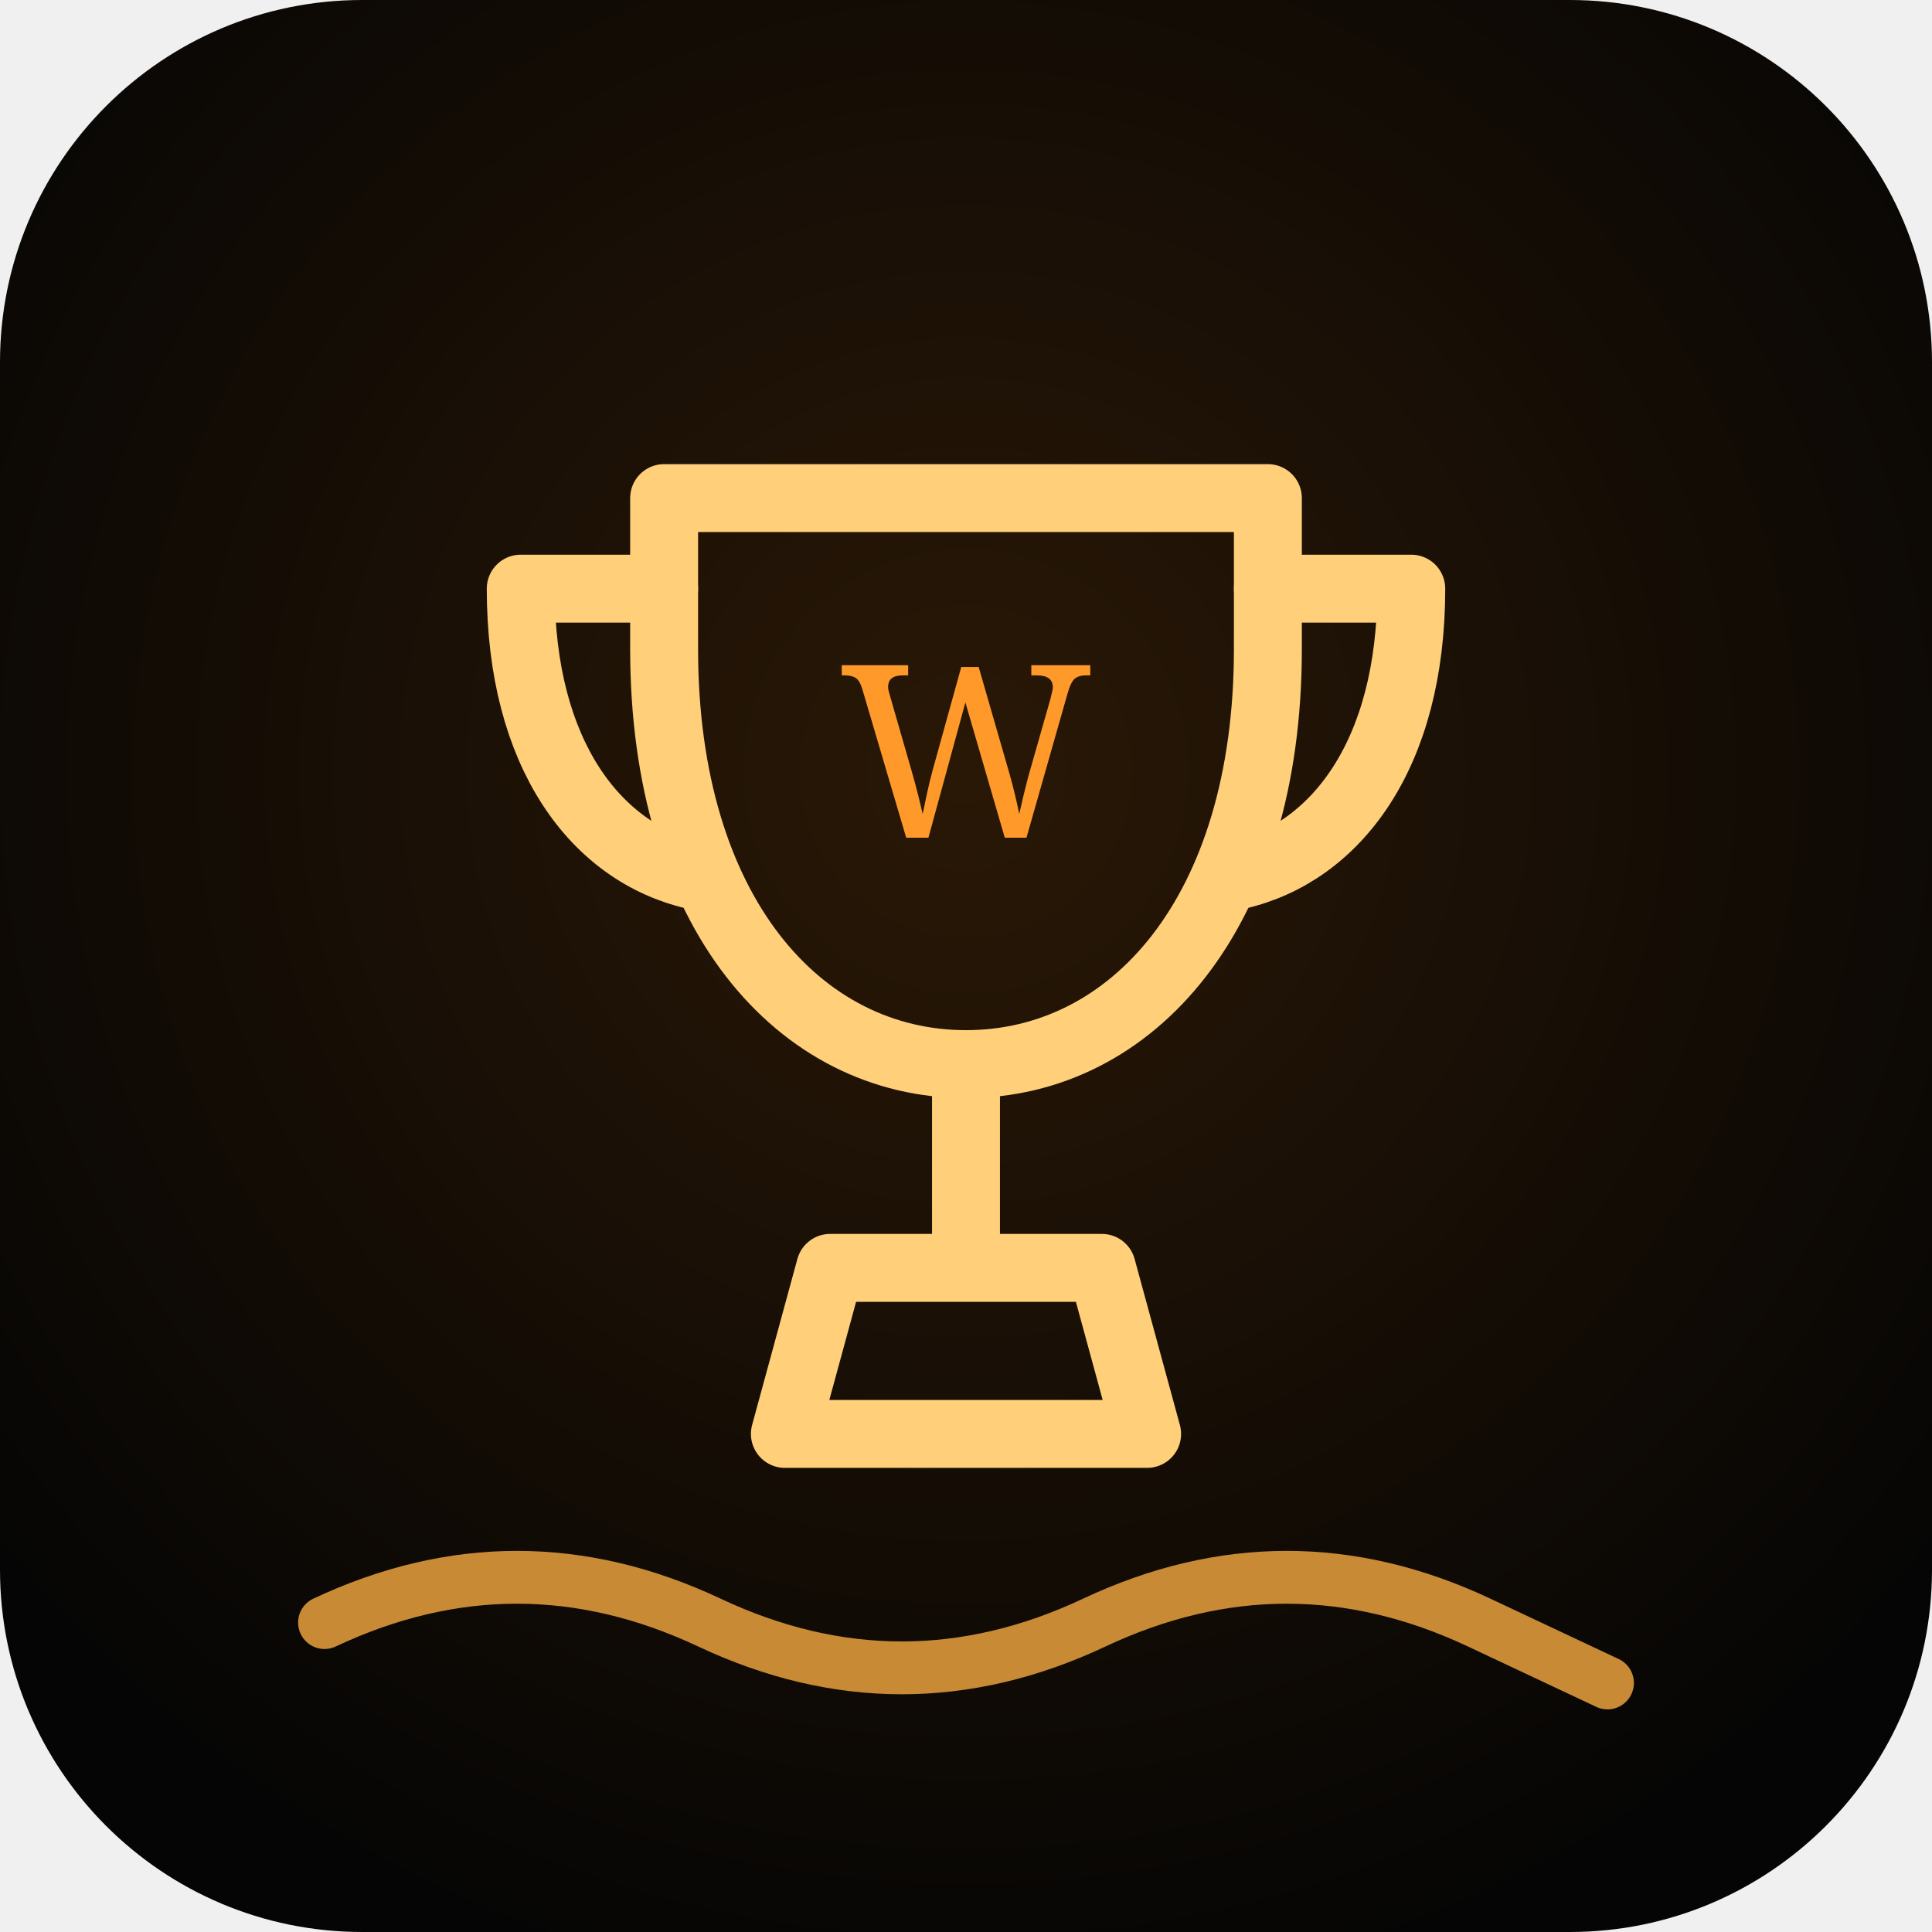
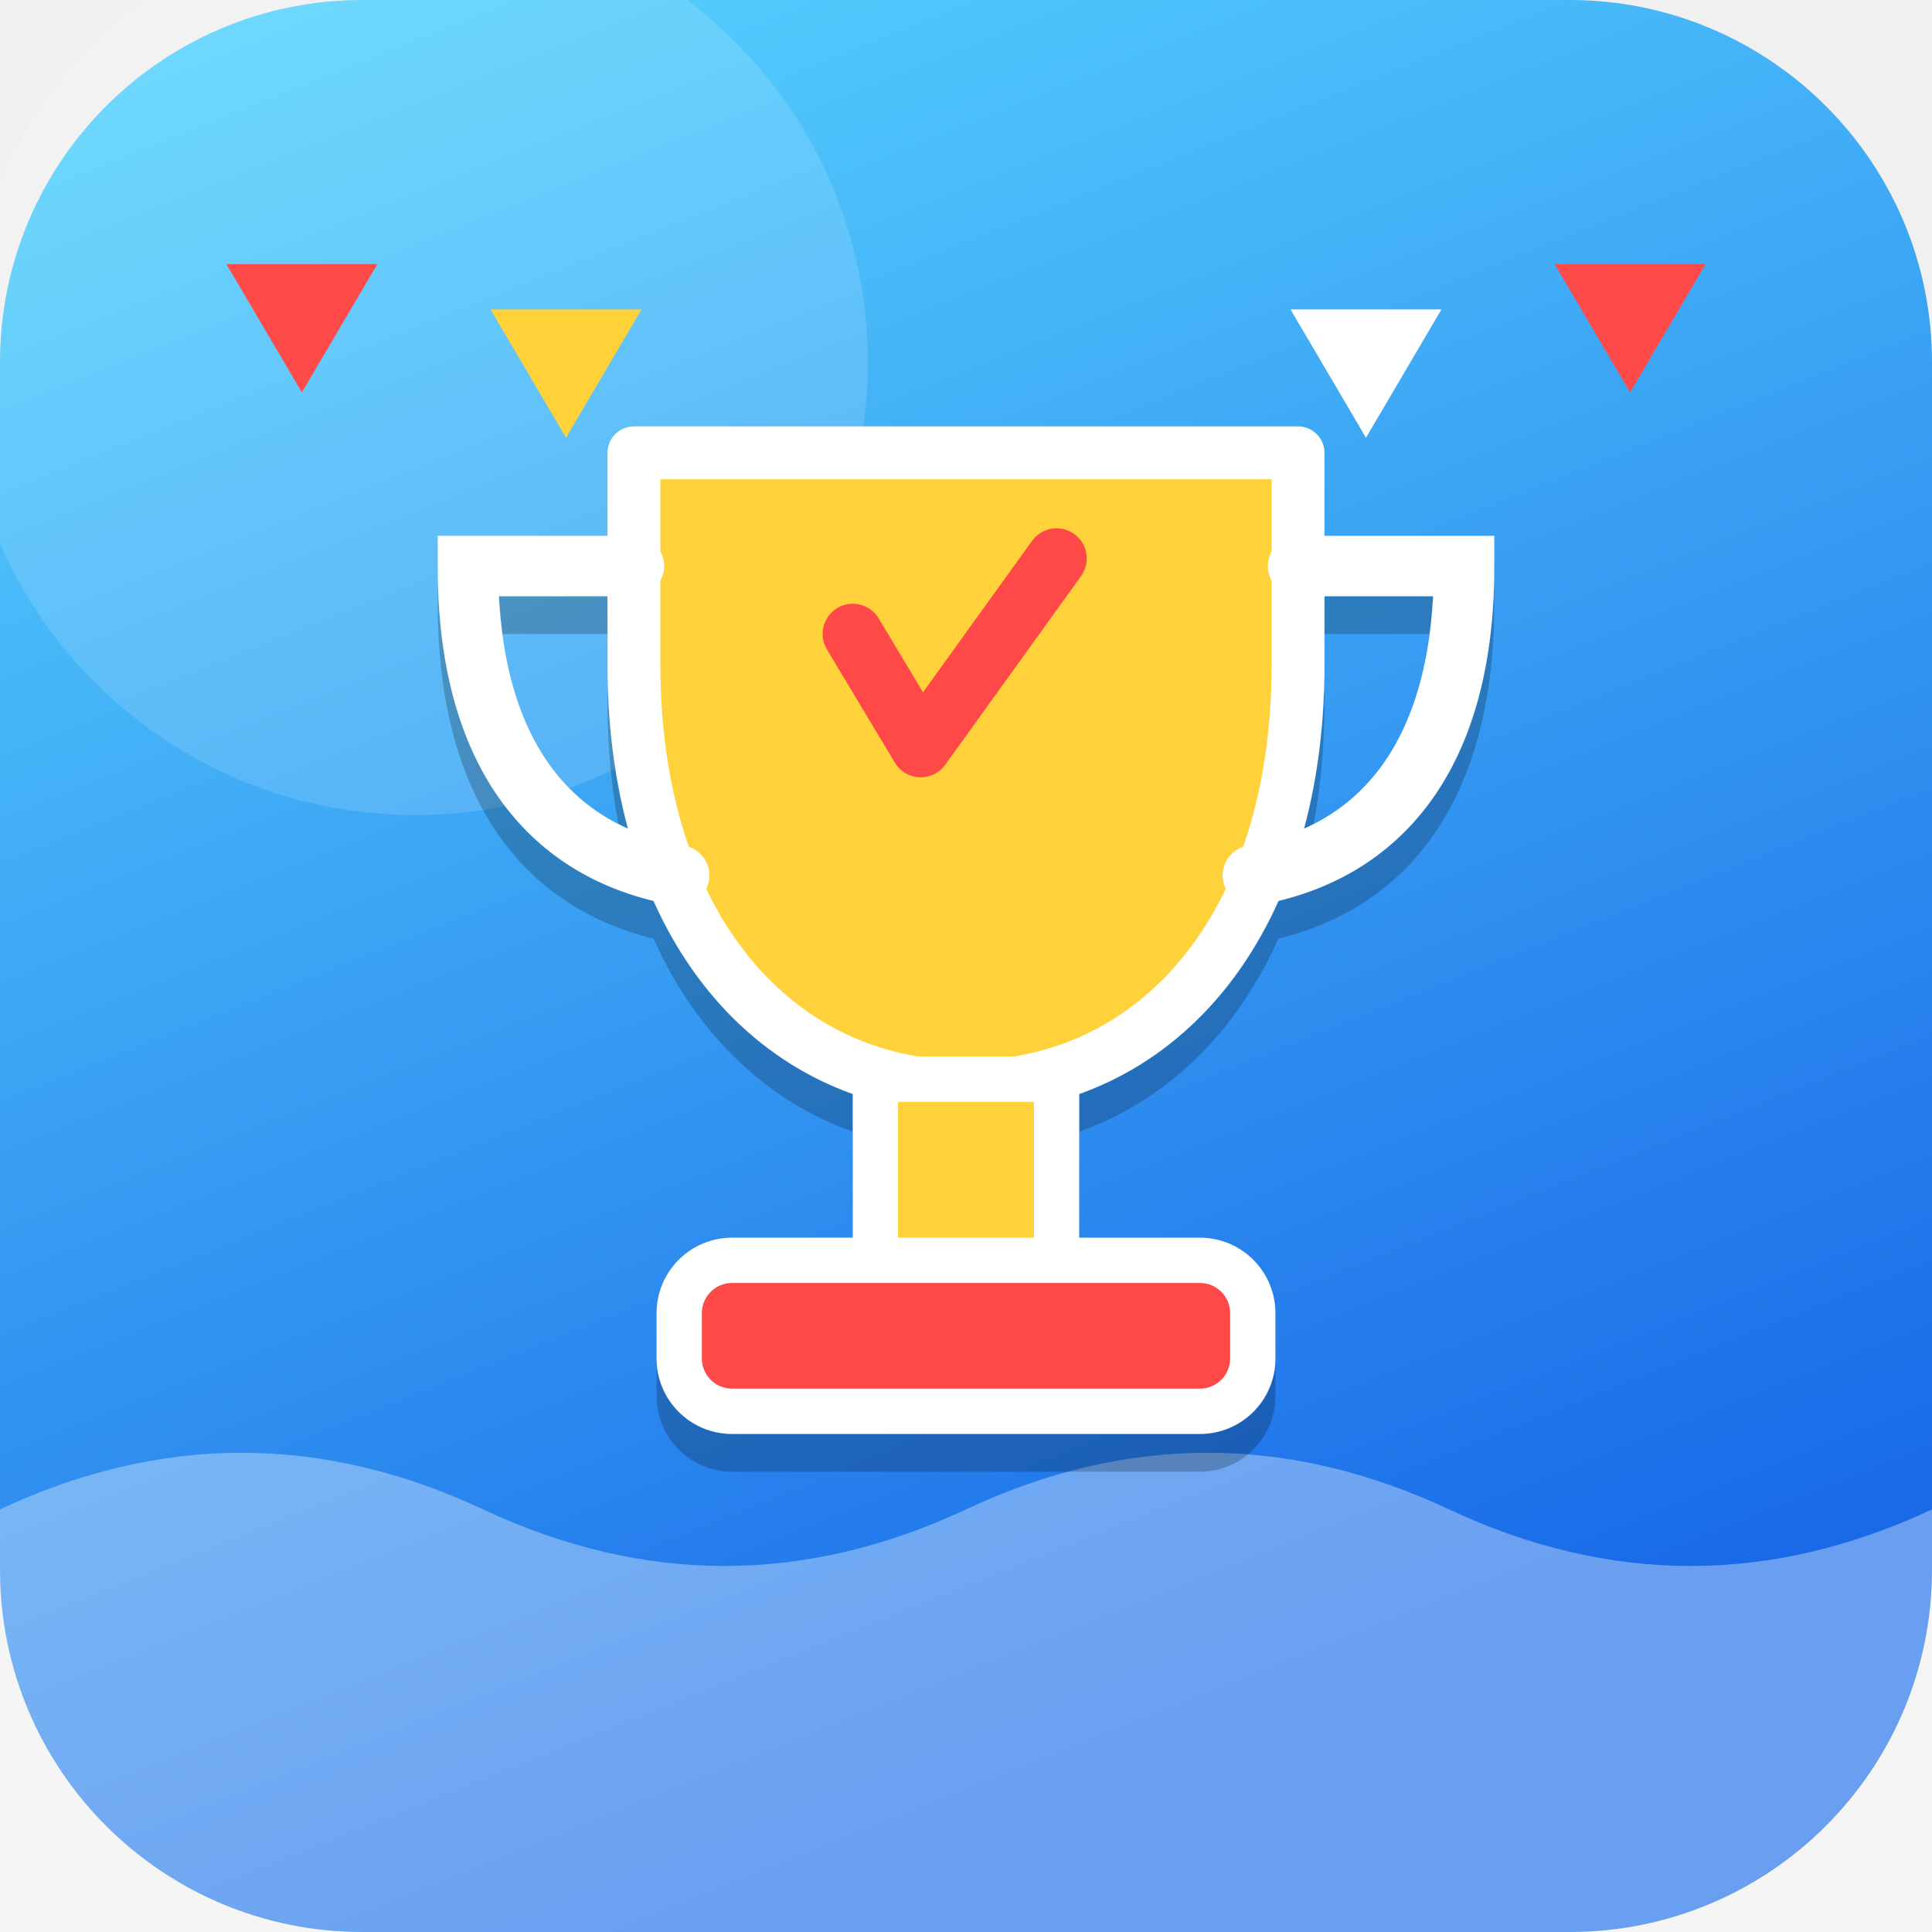
<svg xmlns="http://www.w3.org/2000/svg" viewBox="0 0 512 512">
  <defs>
-     <radialGradient id="g" cx="50%" cy="40%" r="65%">
-       <stop offset="0" stop-color="#2a1806" />
-       <stop offset="1" stop-color="#050505" />
-     </radialGradient>
+     <linearGradient id="bg" x1="0" y1="0" x2="0.4" y2="1">
+       <stop offset="0" stop-color="#5ad8ff" />
+       <stop offset="1" stop-color="#1a6ae8" />
+     </linearGradient>
+     <filter id="sh" x="-20%" y="-20%" width="140%" height="140%">
+       <feDropShadow dx="0" dy="10" stdDeviation="0" flood-color="#000" flood-opacity=".22" />
+     </filter>
  </defs>
-   <rect width="512" height="512" rx="96" fill="url(#g)" />
-   <g fill="none" stroke="#ffcf7a" stroke-width="18" stroke-linecap="round" stroke-linejoin="round">
-     <path d="M176 132h160v40c0 70-36 110-80 110s-80-40-80-110z" />
-     <path d="M176 156h-38c0 44 20 70 46 76M336 156h38c0 44-20 70-46 76" />
-     <path d="M256 282v54M208 380h96l-12-44h-72z" />
+   <rect width="512" height="512" rx="96" fill="url(#bg)" />
+   <circle cx="110" cy="96" r="120" fill="#fff" opacity=".14" />
+   <path d="M0 400q64-30 128 0t128 0 128 0 128 0v112H0z" fill="#fff" opacity=".35" />
+   <g filter="url(#sh)">
+     <path d="M168 120h176v56c0 70-38 112-88 112s-88-42-88-112z" fill="#ffd23a" stroke="#fff" stroke-width="14" stroke-linejoin="round" />
+     <path d="M168 150h-44c0 50 22 76 56 82M344 150h44c0 50-22 76-56 82" fill="none" stroke="#fff" stroke-width="16" stroke-linecap="round" />
+     <rect x="232" y="286" width="48" height="50" fill="#ffd23a" stroke="#fff" stroke-width="12" />
+     <rect x="180" y="334" width="152" height="40" rx="14" fill="#ff4a4a" stroke="#fff" stroke-width="12" />
+     <path d="M226 168l18 30 36-50" fill="none" stroke="#ff4a4a" stroke-width="16" stroke-linecap="round" stroke-linejoin="round" />
  </g>
-   <path d="M86 430c34-16 68-16 102 0s68 16 102 0 68-16 102 0 34 16 34 16" fill="none" stroke="#c98a35" stroke-width="14" stroke-linecap="round" />
-   <text x="256" y="222" text-anchor="middle" font-family="Georgia,serif" font-size="64" fill="#ff9a2a">W</text>
+   <g fill="#ff4a4a">
+     <path d="M60 70l40 0-20 34z" />
+     <path d="M130 82l40 0-20 34z" fill="#ffd23a" />
+     <path d="M342 82l40 0-20 34z" fill="#fff" />
+     <path d="M412 70l40 0-20 34z" />
+   </g>
</svg>
